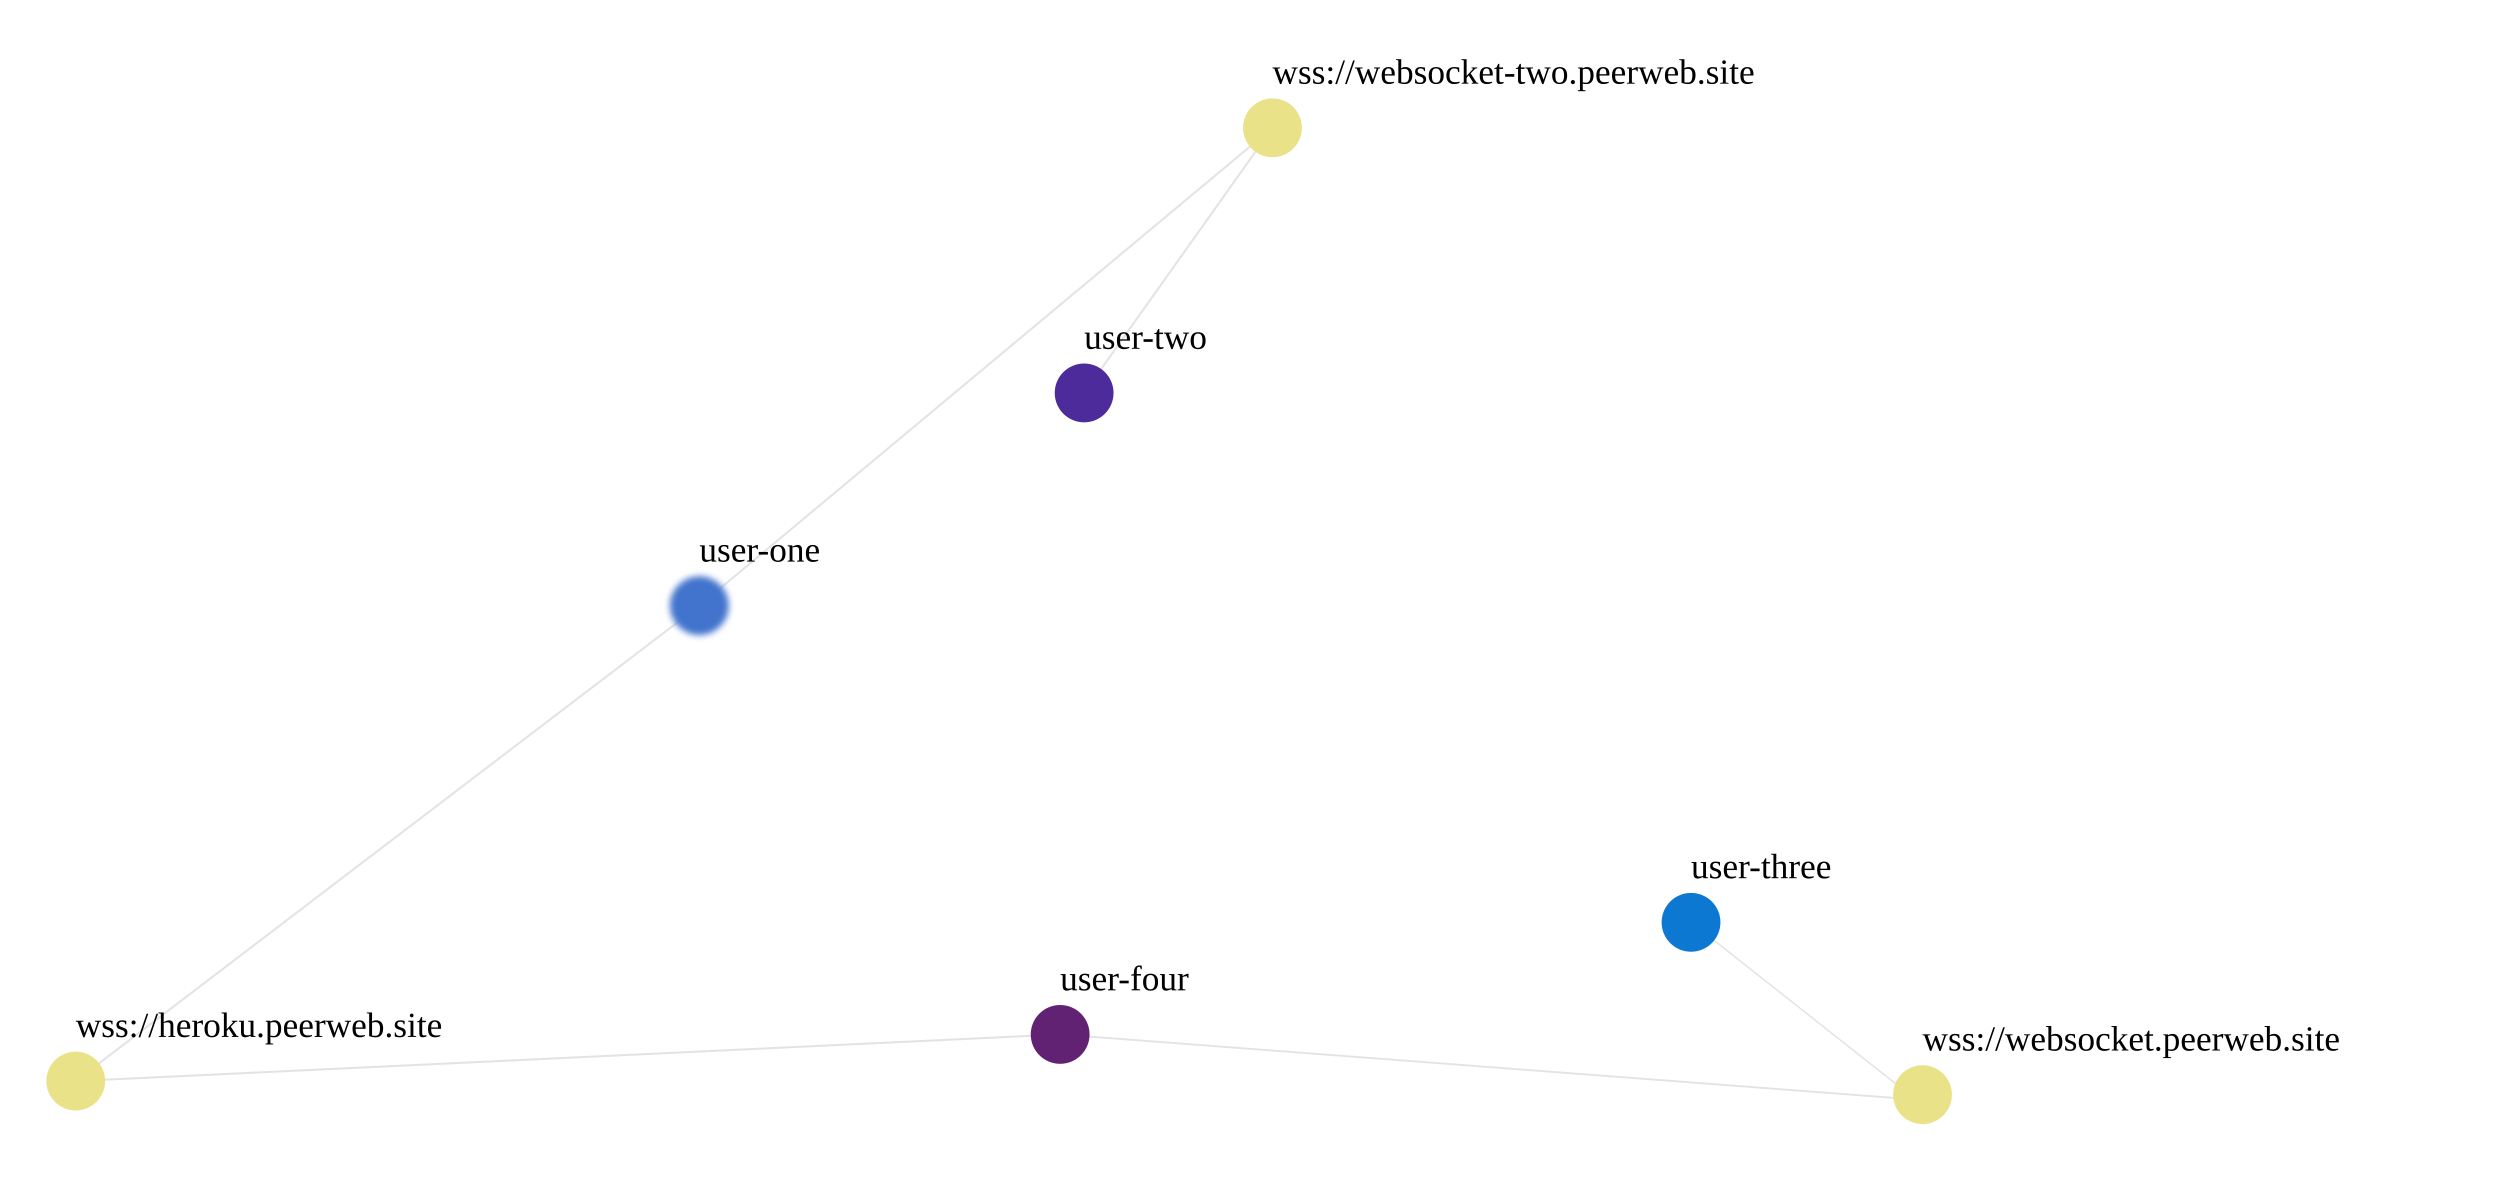
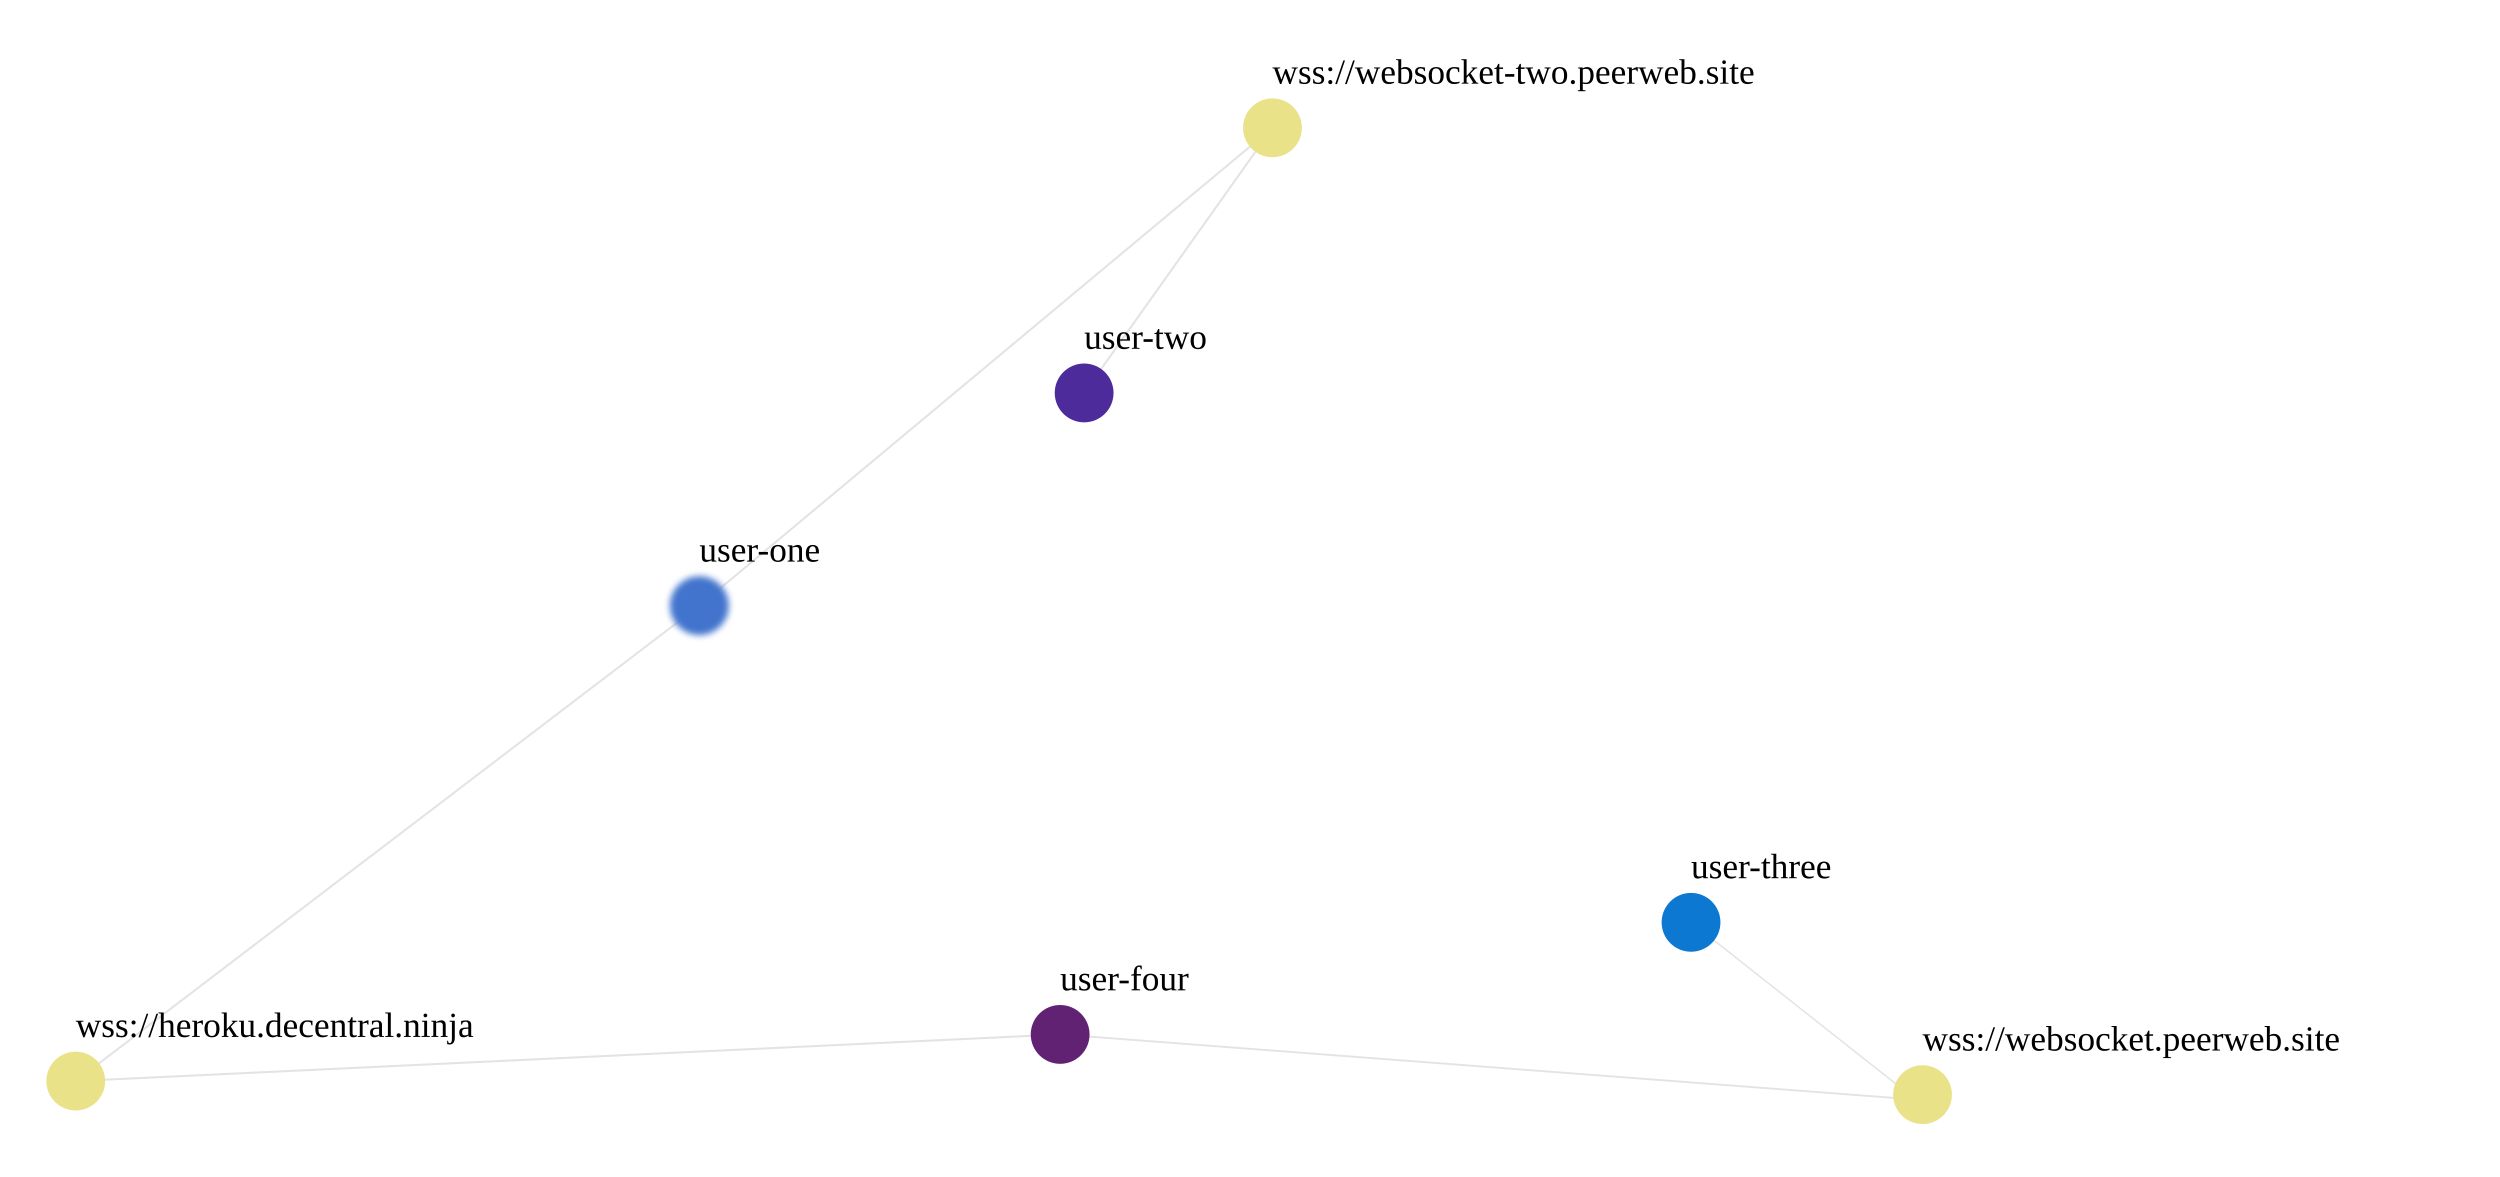
<svg xmlns="http://www.w3.org/2000/svg" width="850" height="400" version="1.1" id="svg12">
  <defs id="defs12">
    <filter style="color-interpolation-filters:sRGB" id="filter12" x="-0.12" y="-0.12" width="1.24" height="1.24">
      <feGaussianBlur stdDeviation="1 1" result="blur" id="feGaussianBlur12" />
    </filter>
  </defs>
  <line class="link" x1="25.751" y1="367.565" x2="237.779" y2="205.936" style="opacity:0.5;stroke:#c8c8c8;stroke-width:0.7" id="line1" />
  <line class="link" x1="432.637" y1="43.454" x2="237.779" y2="205.936" style="opacity:0.5;stroke:#c8c8c8;stroke-width:0.7" id="line2" />
  <line class="link" x1="25.751" y1="367.565" x2="360.452" y2="351.703" style="opacity:0.5;stroke:#c8c8c8;stroke-width:0.7" id="line3" />
  <line class="link" x1="650.443" y1="373.79" x2="360.455" y2="351.696" style="opacity:0.5;stroke:#c8c8c8;stroke-width:0.647" id="line4" />
  <line class="link" x1="647.265" y1="370.635" x2="574.921" y2="313.528" style="opacity:0.5;stroke:#c8c8c8;stroke-width:0.518" id="line5" />
  <line class="link" x1="432.637" y1="43.454" x2="368.606" y2="133.599" style="opacity:0.5;stroke:#c8c8c8;stroke-width:0.7" id="line6" />
  <g class="node other" cx="420.714" cy="207.541" transform="translate(237.7792,205.9362)" id="g6">
    <circle r="10" class="hex-4274cd" style="fill:#4274cd;fill-opacity:1;filter:url(#filter12)" id="circle6" cx="0" cy="0" />
    <text class="text" font-size="12px" dx="0" dy="-15" id="text6">user-one</text>
  </g>
  <g class="node provider websocket" cx="208.686" cy="369.17" transform="translate(25.75063,367.5648)" id="g7">
    <circle r="10" class="hex-c9eab6" style="fill:#eae288" id="circle7" cx="0" cy="0" />
-     <text class="text" font-size="12px" dx="0" dy="-15" id="text7">wss://heroku.peerweb.site</text>
+     <text class="text" font-size="12px" dx="0" dy="-15" id="text7">wss://heroku.decentral.ninja</text>
  </g>
  <g class="node provider websocket" cx="615.572" cy="45.058" transform="translate(432.6371,43.45367)" id="g8">
    <circle r="10" class="hex-e5bf46" style="fill:#eae288" id="circle8" cx="0" cy="0" />
    <text class="text" font-size="12px" dx="0" dy="-15" id="text8">wss://websocket-two.peerweb.site</text>
  </g>
  <g class="node is-self" cx="543.387" cy="353.307" transform="translate(360.452,351.7026)" id="g9">
    <circle r="10" class="hex-622274" style="fill:#622274;fill-opacity:1" id="circle9" cx="0" cy="0" />
    <text class="text" font-size="12px" dx="0" dy="-15" id="text9">user-four</text>
  </g>
  <g class="node provider websocket" cx="883.126" cy="375.388" transform="translate(653.6553,372.1782)" id="g10">
    <circle r="10" class="hex-ee14b1" style="fill:#eae288;fill-opacity:1" id="circle10" cx="0" cy="0" />
    <text class="text" font-size="12px" dx="0" dy="-15" id="text10">wss://websocket.peerweb.site</text>
  </g>
  <g class="node other" cx="757.885" cy="315.195" transform="translate(574.9498,313.59)" id="g11">
    <circle r="10" class="hex-0c78d2" style="fill:#0c78d2;fill-opacity:1" id="circle11" cx="0" cy="0" />
    <text class="text" font-size="12px" dx="0" dy="-15" id="text11">user-three</text>
  </g>
  <g class="node other" cx="551.541" cy="135.203" transform="translate(368.6062,133.5988)" id="g12">
    <circle r="10" class="hex-4e2b9a" style="fill:#4e2b9a;fill-opacity:1" id="circle12" cx="0" cy="0" />
    <text class="text" font-size="12px" dx="0" dy="-15" id="text12">user-two</text>
  </g>
</svg>
